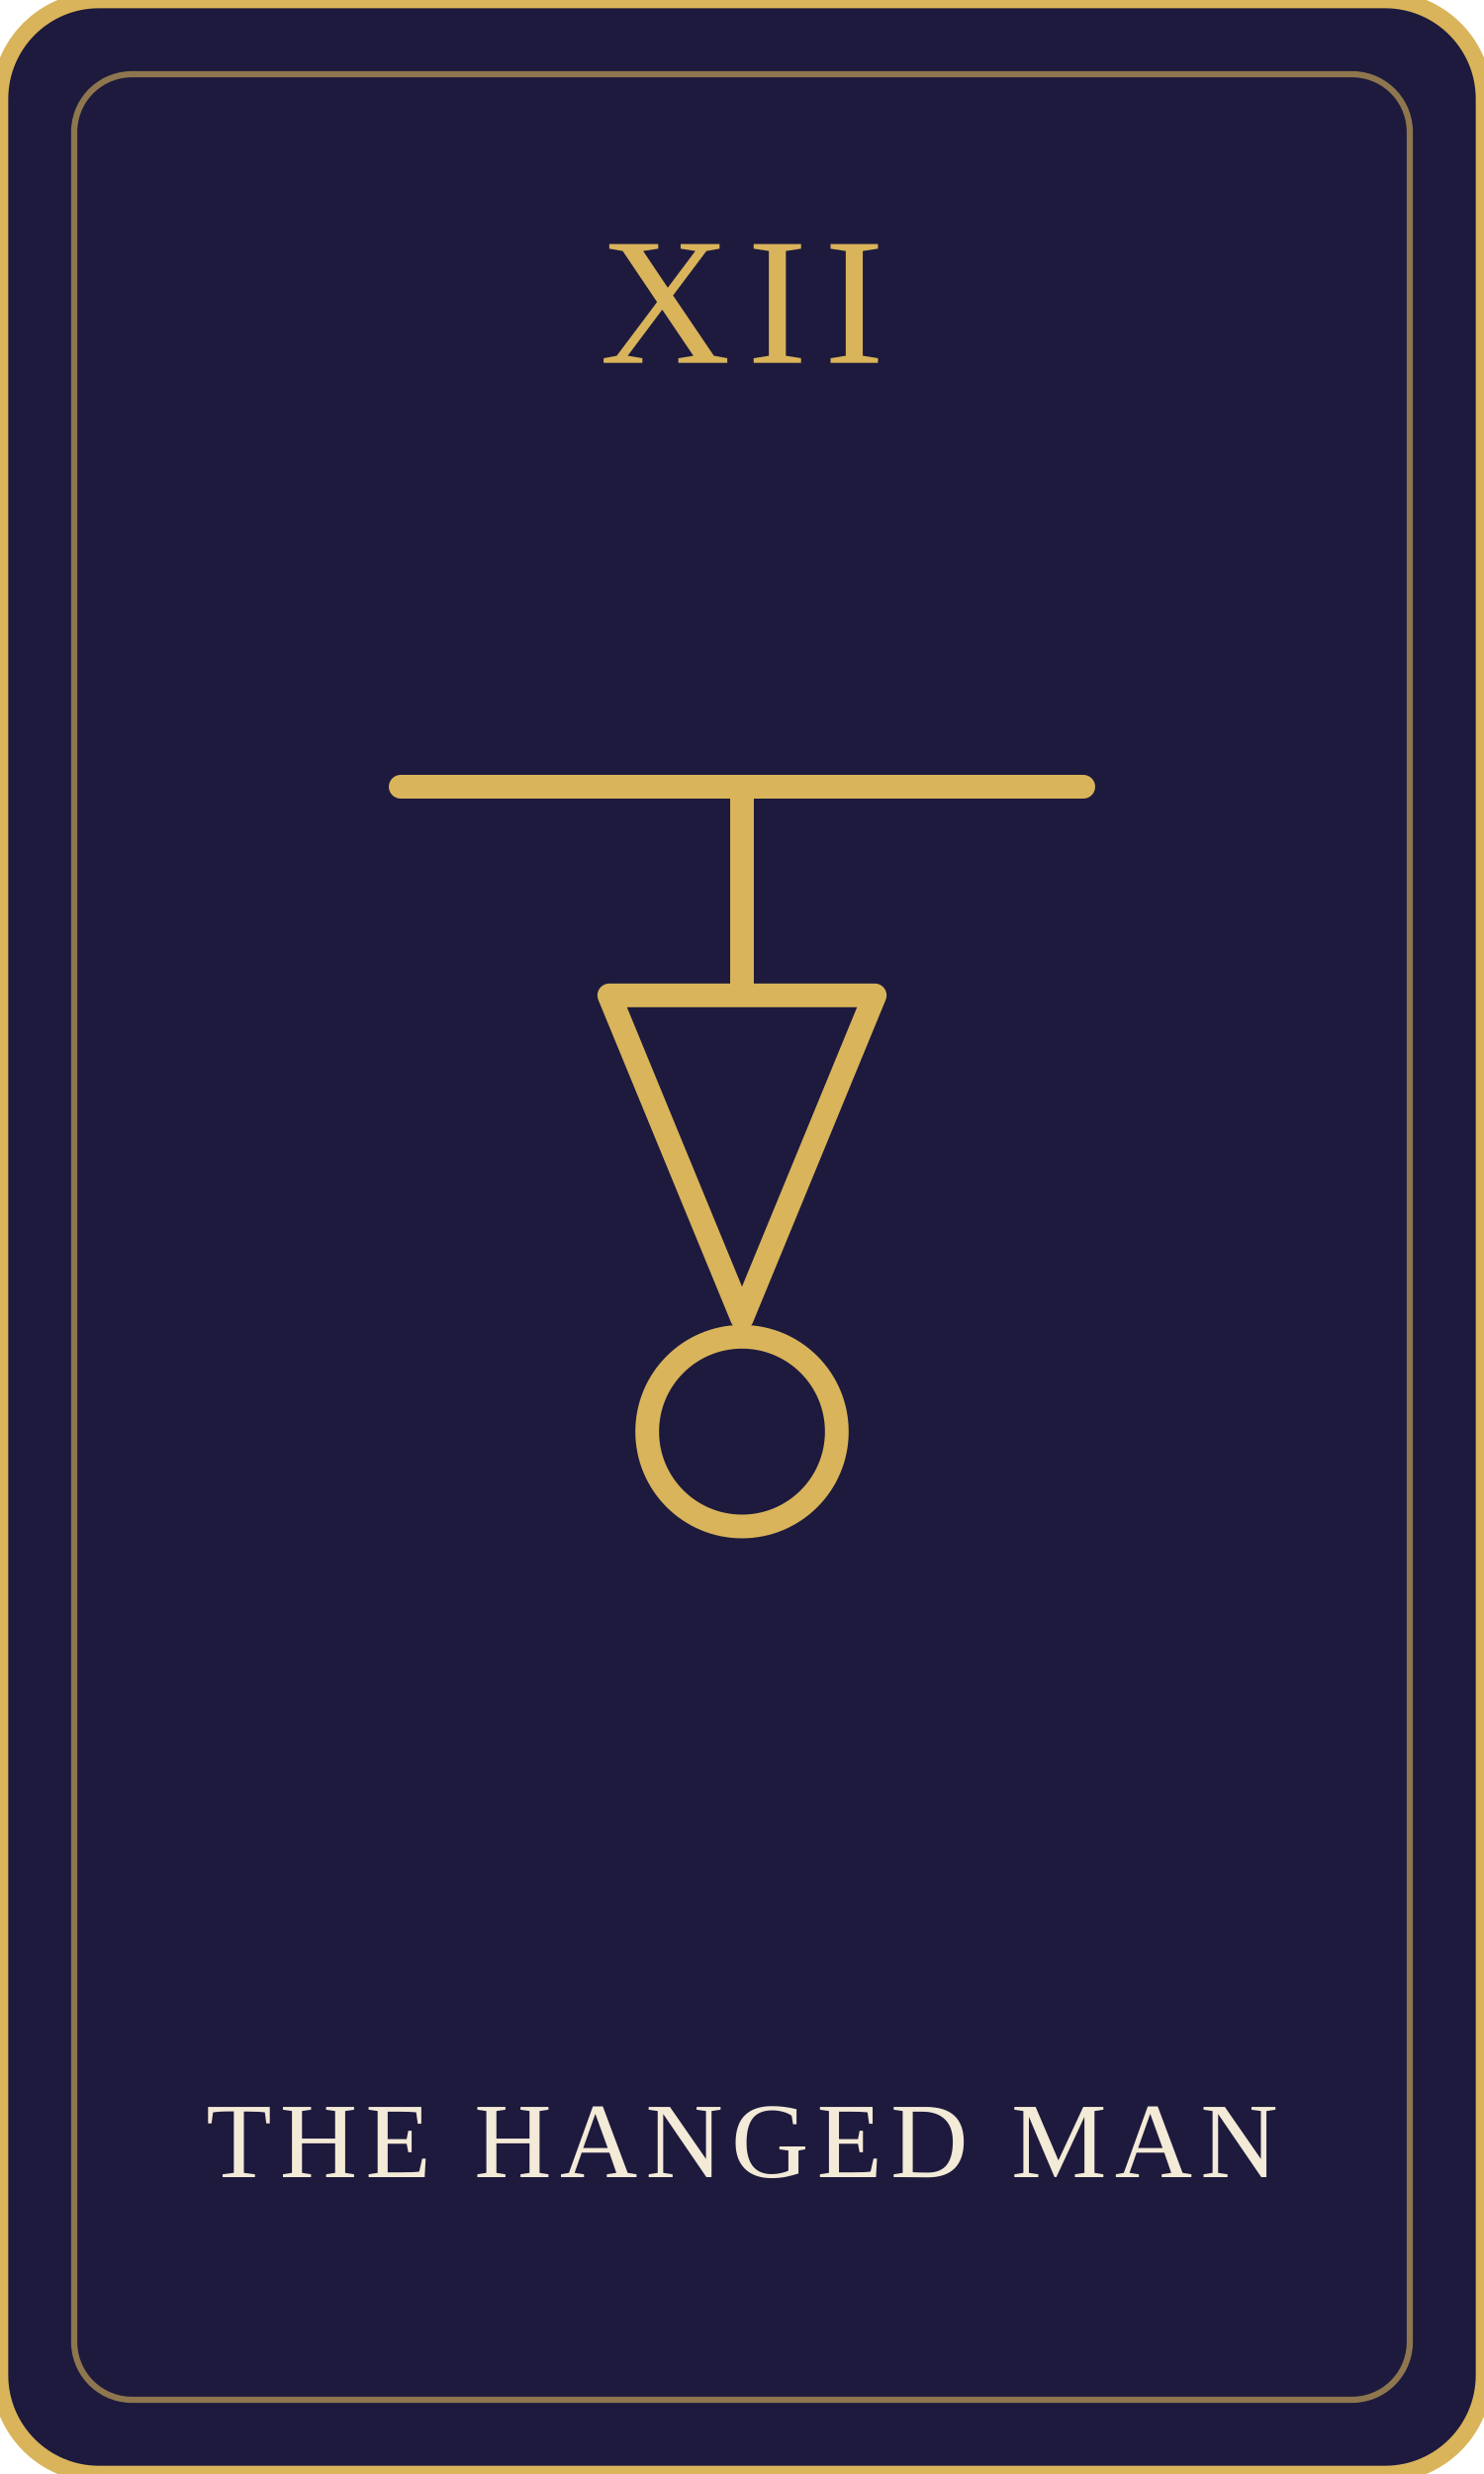
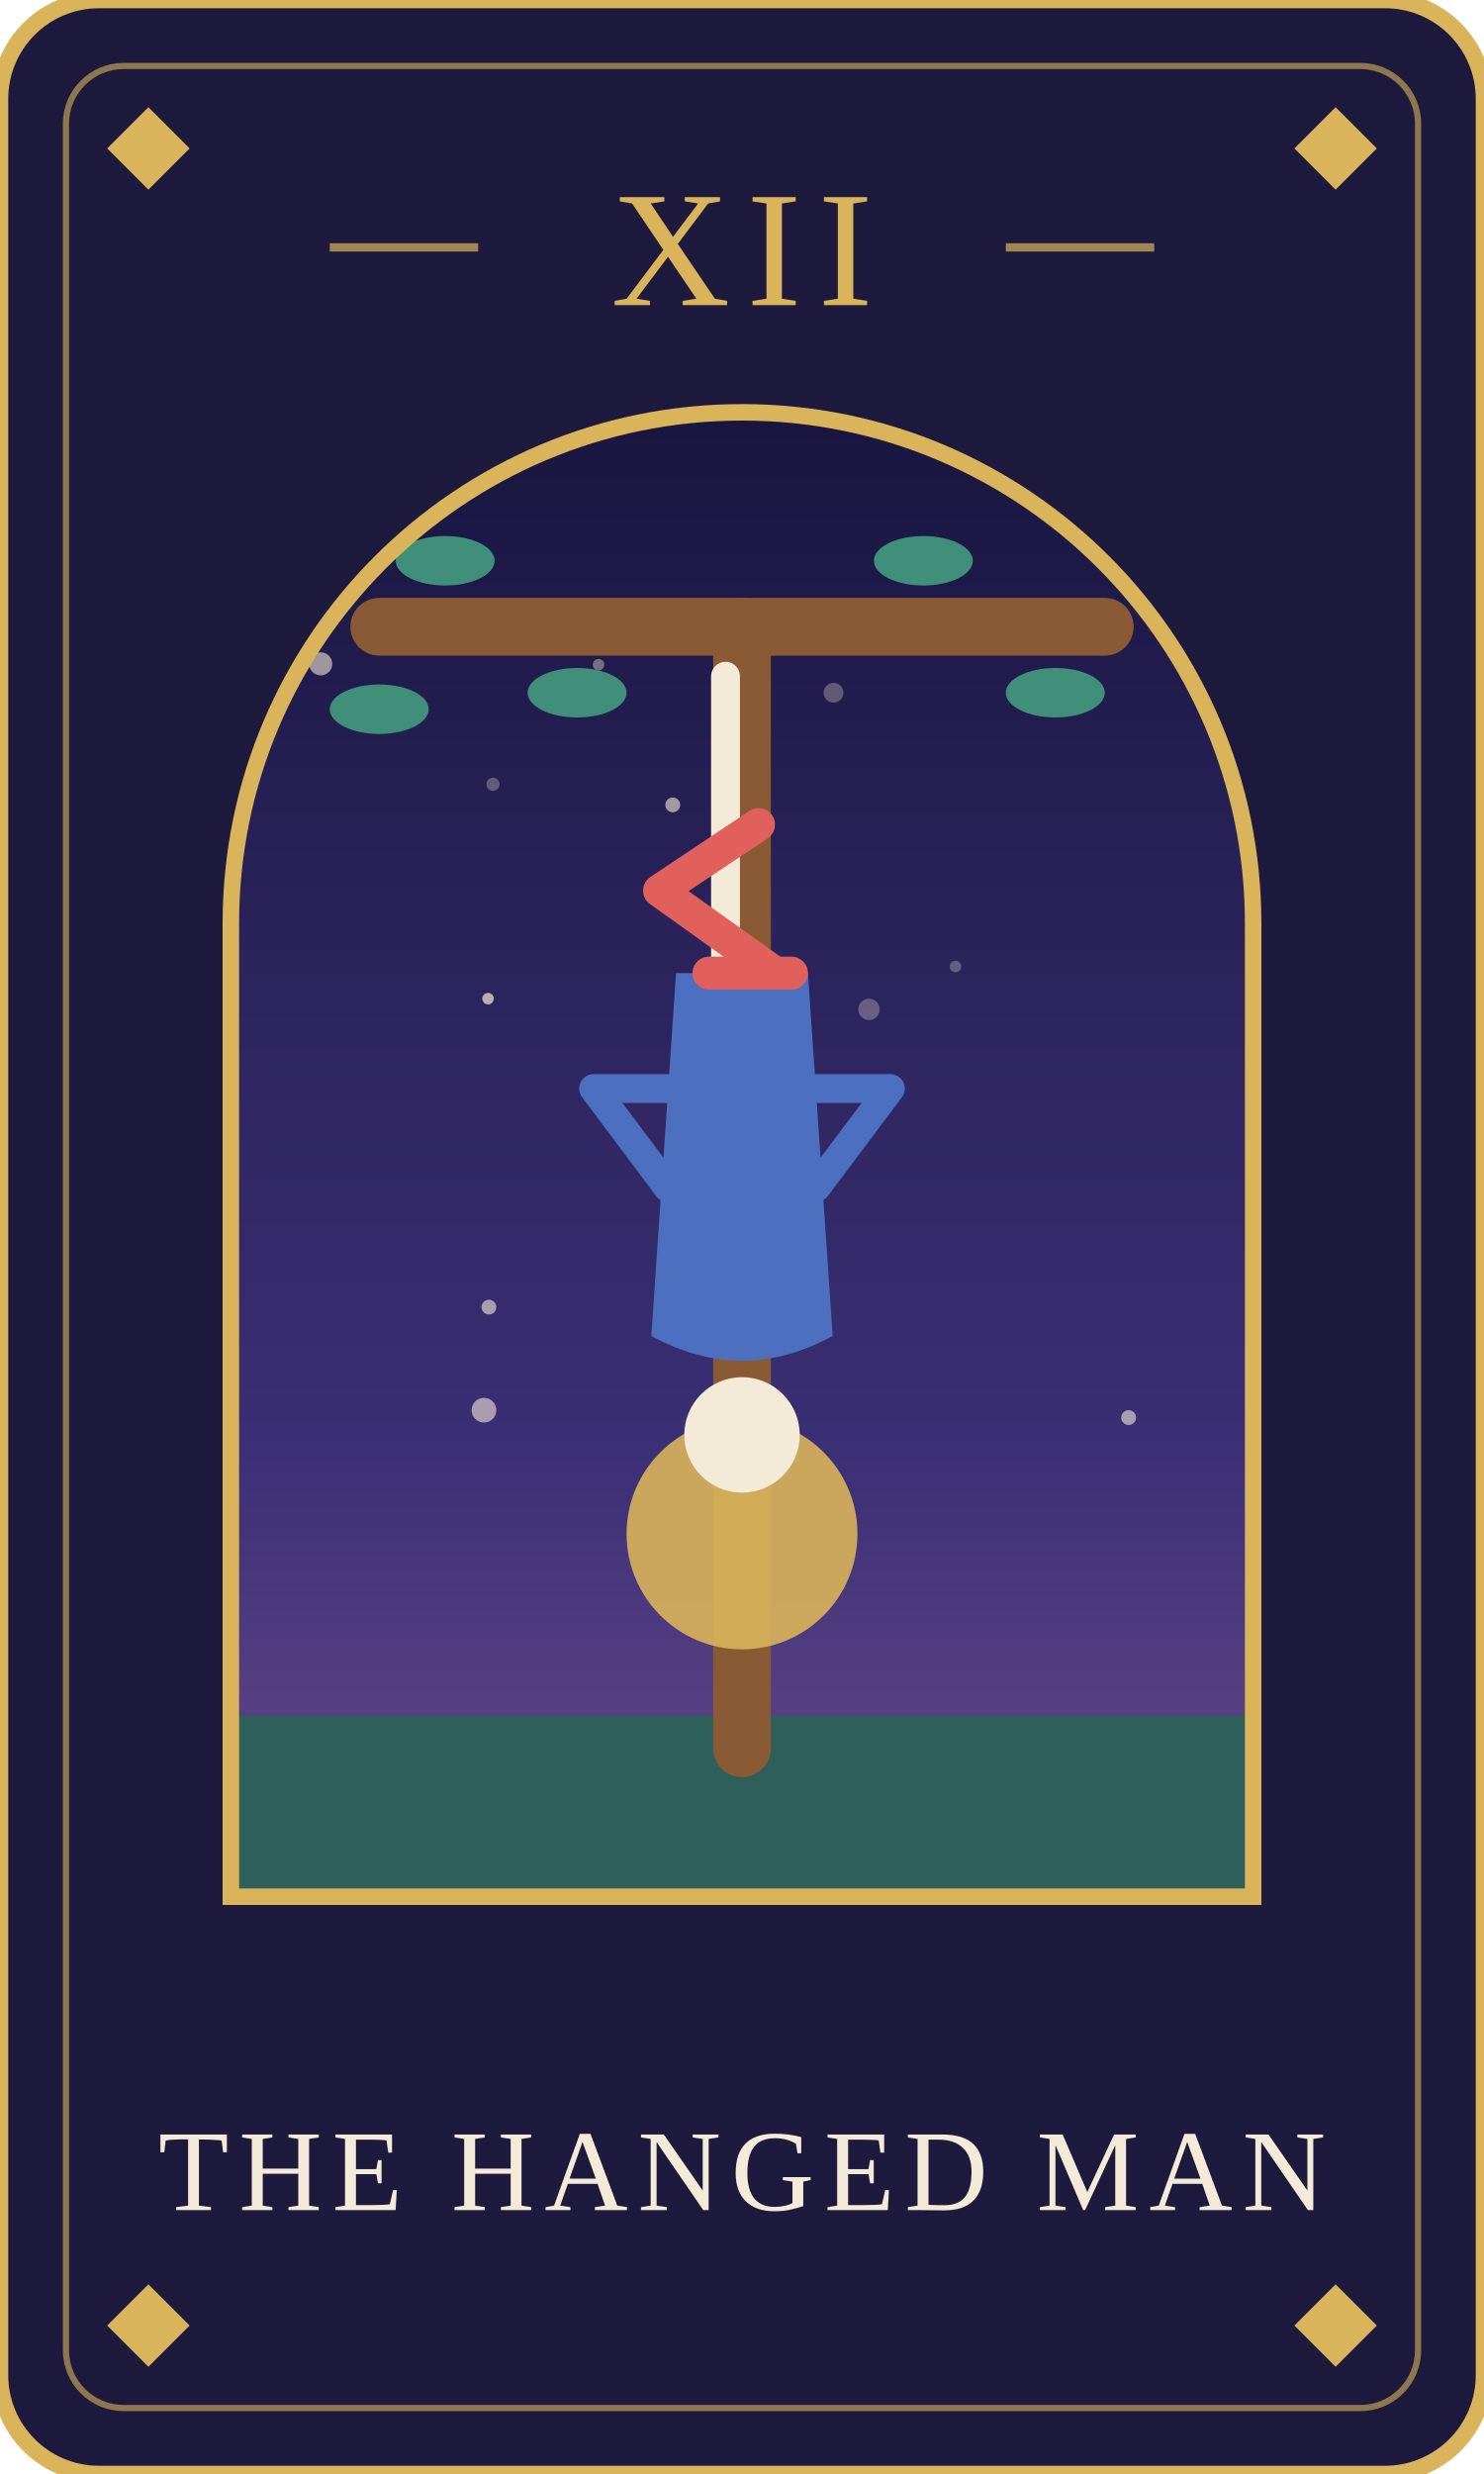
<svg xmlns="http://www.w3.org/2000/svg" width="180" height="300" viewBox="0 0 180 300">
  <g>
+     <defs>
+       <linearGradient id="ds-sky" x1="0" y1="0" x2="0" y2="1">
+         <stop offset="0" stop-color="#191640" />
+         <stop offset="0.7" stop-color="#3b2f75" />
+         <stop offset="1" stop-color="#6a4a8c" />
+       </linearGradient>
+       <clipPath id="ds-arch">
+         <path d="M-62 78V-40A62 62 0 0 1 62 -40V78Z" />
+       </clipPath>
+     </defs>
    <rect width="180" height="300" rx="12" fill="#1d1a3d" stroke="#d9b45a" stroke-width="2" />
-     <rect x="9" y="9" width="162" height="282" rx="7" fill="none" stroke="#d9b45a" stroke-width="0.75" opacity="0.6" />
-     <text x="90" y="44" font-family="Georgia, 'Times New Roman', serif" font-size="22" font-weight="normal" fill="#d9b45a" text-anchor="middle" letter-spacing="2" opacity="1">XII</text>
-     <g transform="translate(90 146) scale(1.15)" fill="none" stroke="#d9b45a" color="#d9b45a" stroke-width="2.5" stroke-linejoin="round" stroke-linecap="round">
-       <path d="M-36 -44H36M0 -44V-22M-14 -22H14L0 12Z" />
-       <circle cy="24" r="10" />
+     <rect x="8" y="8" width="164" height="284" rx="7" fill="none" stroke="#d9b45a" stroke-width="0.75" opacity="0.6" />
+     <path d="M18 13L23 18L18 23L13 18Z" fill="#d9b45a" />
+     <path d="M162 13L167 18L162 23L157 18Z" fill="#d9b45a" />
+     <path d="M18 277L23 282L18 287L13 282Z" fill="#d9b45a" />
+     <path d="M162 277L167 282L162 287L157 282Z" fill="#d9b45a" />
+     <path d="M40 30H58M122 30H140" stroke="#d9b45a" stroke-width="1" opacity="0.7" />
+     <text x="90" y="37" font-family="Georgia, 'Times New Roman', serif" font-size="20" font-weight="normal" fill="#d9b45a" text-anchor="middle" letter-spacing="2" opacity="1">XII</text>
+     <g transform="translate(90 152)">
+       <path d="M-62 78V-40A62 62 0 0 1 62 -40V78Z" fill="url(#ds-sky)" />
+       <g clip-path="url(#ds-arch)">
+         <circle cx="-30.7" cy="6.5" r="0.9" fill="#f3ead7" opacity="0.6" />
+         <circle cx="46.9" cy="19.9" r="0.9" fill="#f3ead7" opacity="0.6" />
+         <circle cx="15.4" cy="-29.6" r="1.3" fill="#f3ead7" opacity="0.3" />
+         <circle cx="-30.8" cy="-30.9" r="0.7" fill="#f3ead7" opacity="0.7" />
+         <circle cx="25.9" cy="-34.8" r="0.7" fill="#f3ead7" opacity="0.3" />
+         <circle cx="-30.2" cy="-56.9" r="0.8" fill="#f3ead7" opacity="0.3" />
+         <circle cx="17.2" cy="-77.5" r="0.6" fill="#f3ead7" opacity="0.4" />
+         <circle cx="11.1" cy="-68" r="1.2" fill="#f3ead7" opacity="0.3" />
+         <circle cx="-51.1" cy="-71.5" r="1.4" fill="#f3ead7" opacity="0.6" />
+         <circle cx="-31.3" cy="19" r="1.5" fill="#f3ead7" opacity="0.6" />
+         <circle cx="41.8" cy="-76.3" r="1.2" fill="#f3ead7" opacity="0.4" />
+         <circle cx="-8.4" cy="-54.4" r="0.9" fill="#f3ead7" opacity="0.6" />
+         <circle cx="-17.4" cy="-71.4" r="0.7" fill="#f3ead7" opacity="0.4" />
+         <circle cx="-7.4" cy="-78.1" r="0.9" fill="#f3ead7" opacity="0.3" />
+         <rect x="-62" y="56" width="124" height="24" fill="#2f5f5a" />
+         <path d="M0 -76V60" fill="none" stroke="#8a5a35" stroke-width="7" stroke-linecap="round" stroke-linejoin="round" />
+         <path d="M-44 -76H44" fill="none" stroke="#8a5a35" stroke-width="7" stroke-linecap="round" stroke-linejoin="round" />
+         <ellipse cx="-36" cy="-84" rx="6" ry="3" fill="#3f8f7a" />
+         <ellipse cx="-20" cy="-68" rx="6" ry="3" fill="#3f8f7a" />
+         <ellipse cx="22" cy="-84" rx="6" ry="3" fill="#3f8f7a" />
+         <ellipse cx="38" cy="-68" rx="6" ry="3" fill="#3f8f7a" />
+         <ellipse cx="-44" cy="-66" rx="6" ry="3" fill="#3f8f7a" />
+         <circle cx="0" cy="34" r="14" fill="#d9b45a" opacity="0.9" />
+         <path d="M-2 -70V-34" fill="none" stroke="#f3ead7" stroke-width="3.5" stroke-linecap="round" stroke-linejoin="round" />
+         <path d="M4 -34L-10 -44L2 -52" fill="none" stroke="#e2605b" stroke-width="4" stroke-linecap="round" stroke-linejoin="round" />
+         <path d="M-8 -34H8L11 10Q0 16 -11 10Z" fill="#4d6fc0" />
+         <path d="M-9 -8L-18 -20H-2M9 -8L18 -20H2" fill="none" stroke="#4d6fc0" stroke-width="3.5" stroke-linecap="round" stroke-linejoin="round" />
+         <circle cx="0" cy="22" r="7" fill="#f3ead7" />
+         <path d="M-4 -34H6" fill="none" stroke="#e2605b" stroke-width="4" stroke-linecap="round" stroke-linejoin="round" />
+       </g>
+       <path d="M-62 78V-40A62 62 0 0 1 62 -40V78Z" fill="none" stroke="#d9b45a" stroke-width="2" />
    </g>
-     <text x="90" y="264" font-family="Georgia, 'Times New Roman', serif" font-size="13" font-weight="normal" fill="#f3ead7" text-anchor="middle" letter-spacing="1" opacity="1">THE HANGED MAN</text>
+     <text x="90" y="268" font-family="Georgia, 'Times New Roman', serif" font-size="14" font-weight="normal" fill="#f3ead7" text-anchor="middle" letter-spacing="1.2" opacity="1">THE HANGED MAN</text>
  </g>
</svg>
